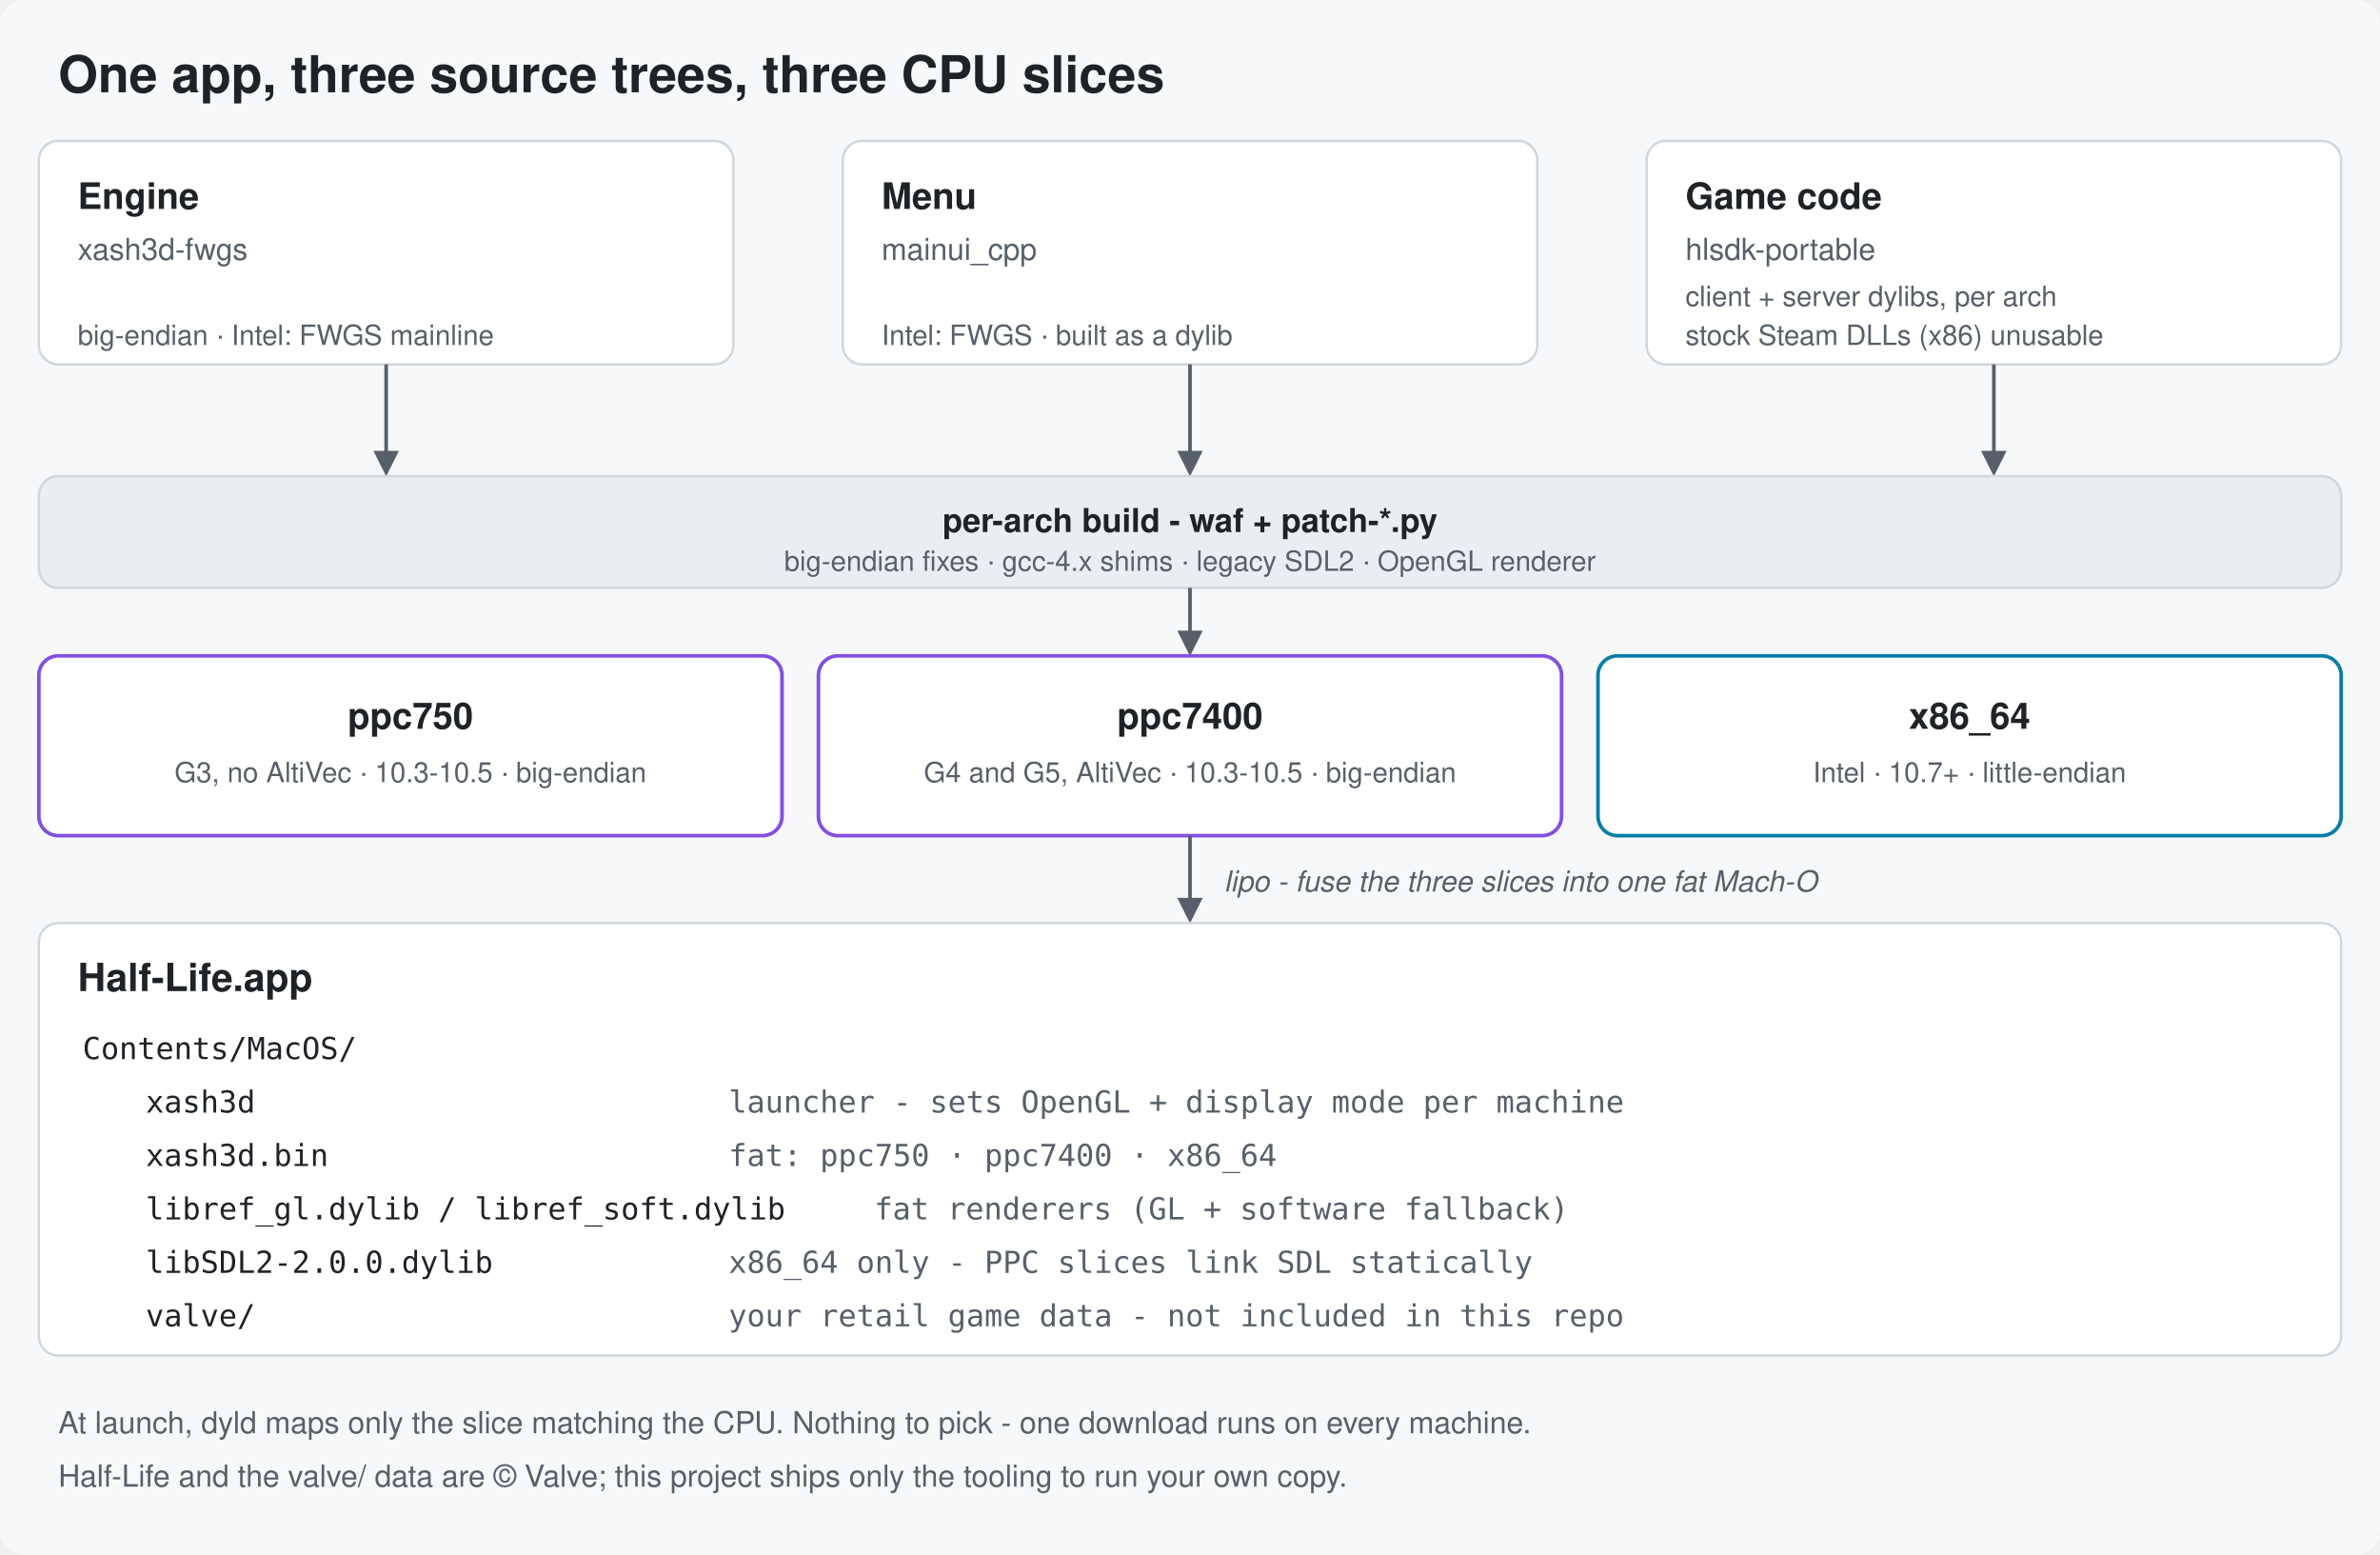
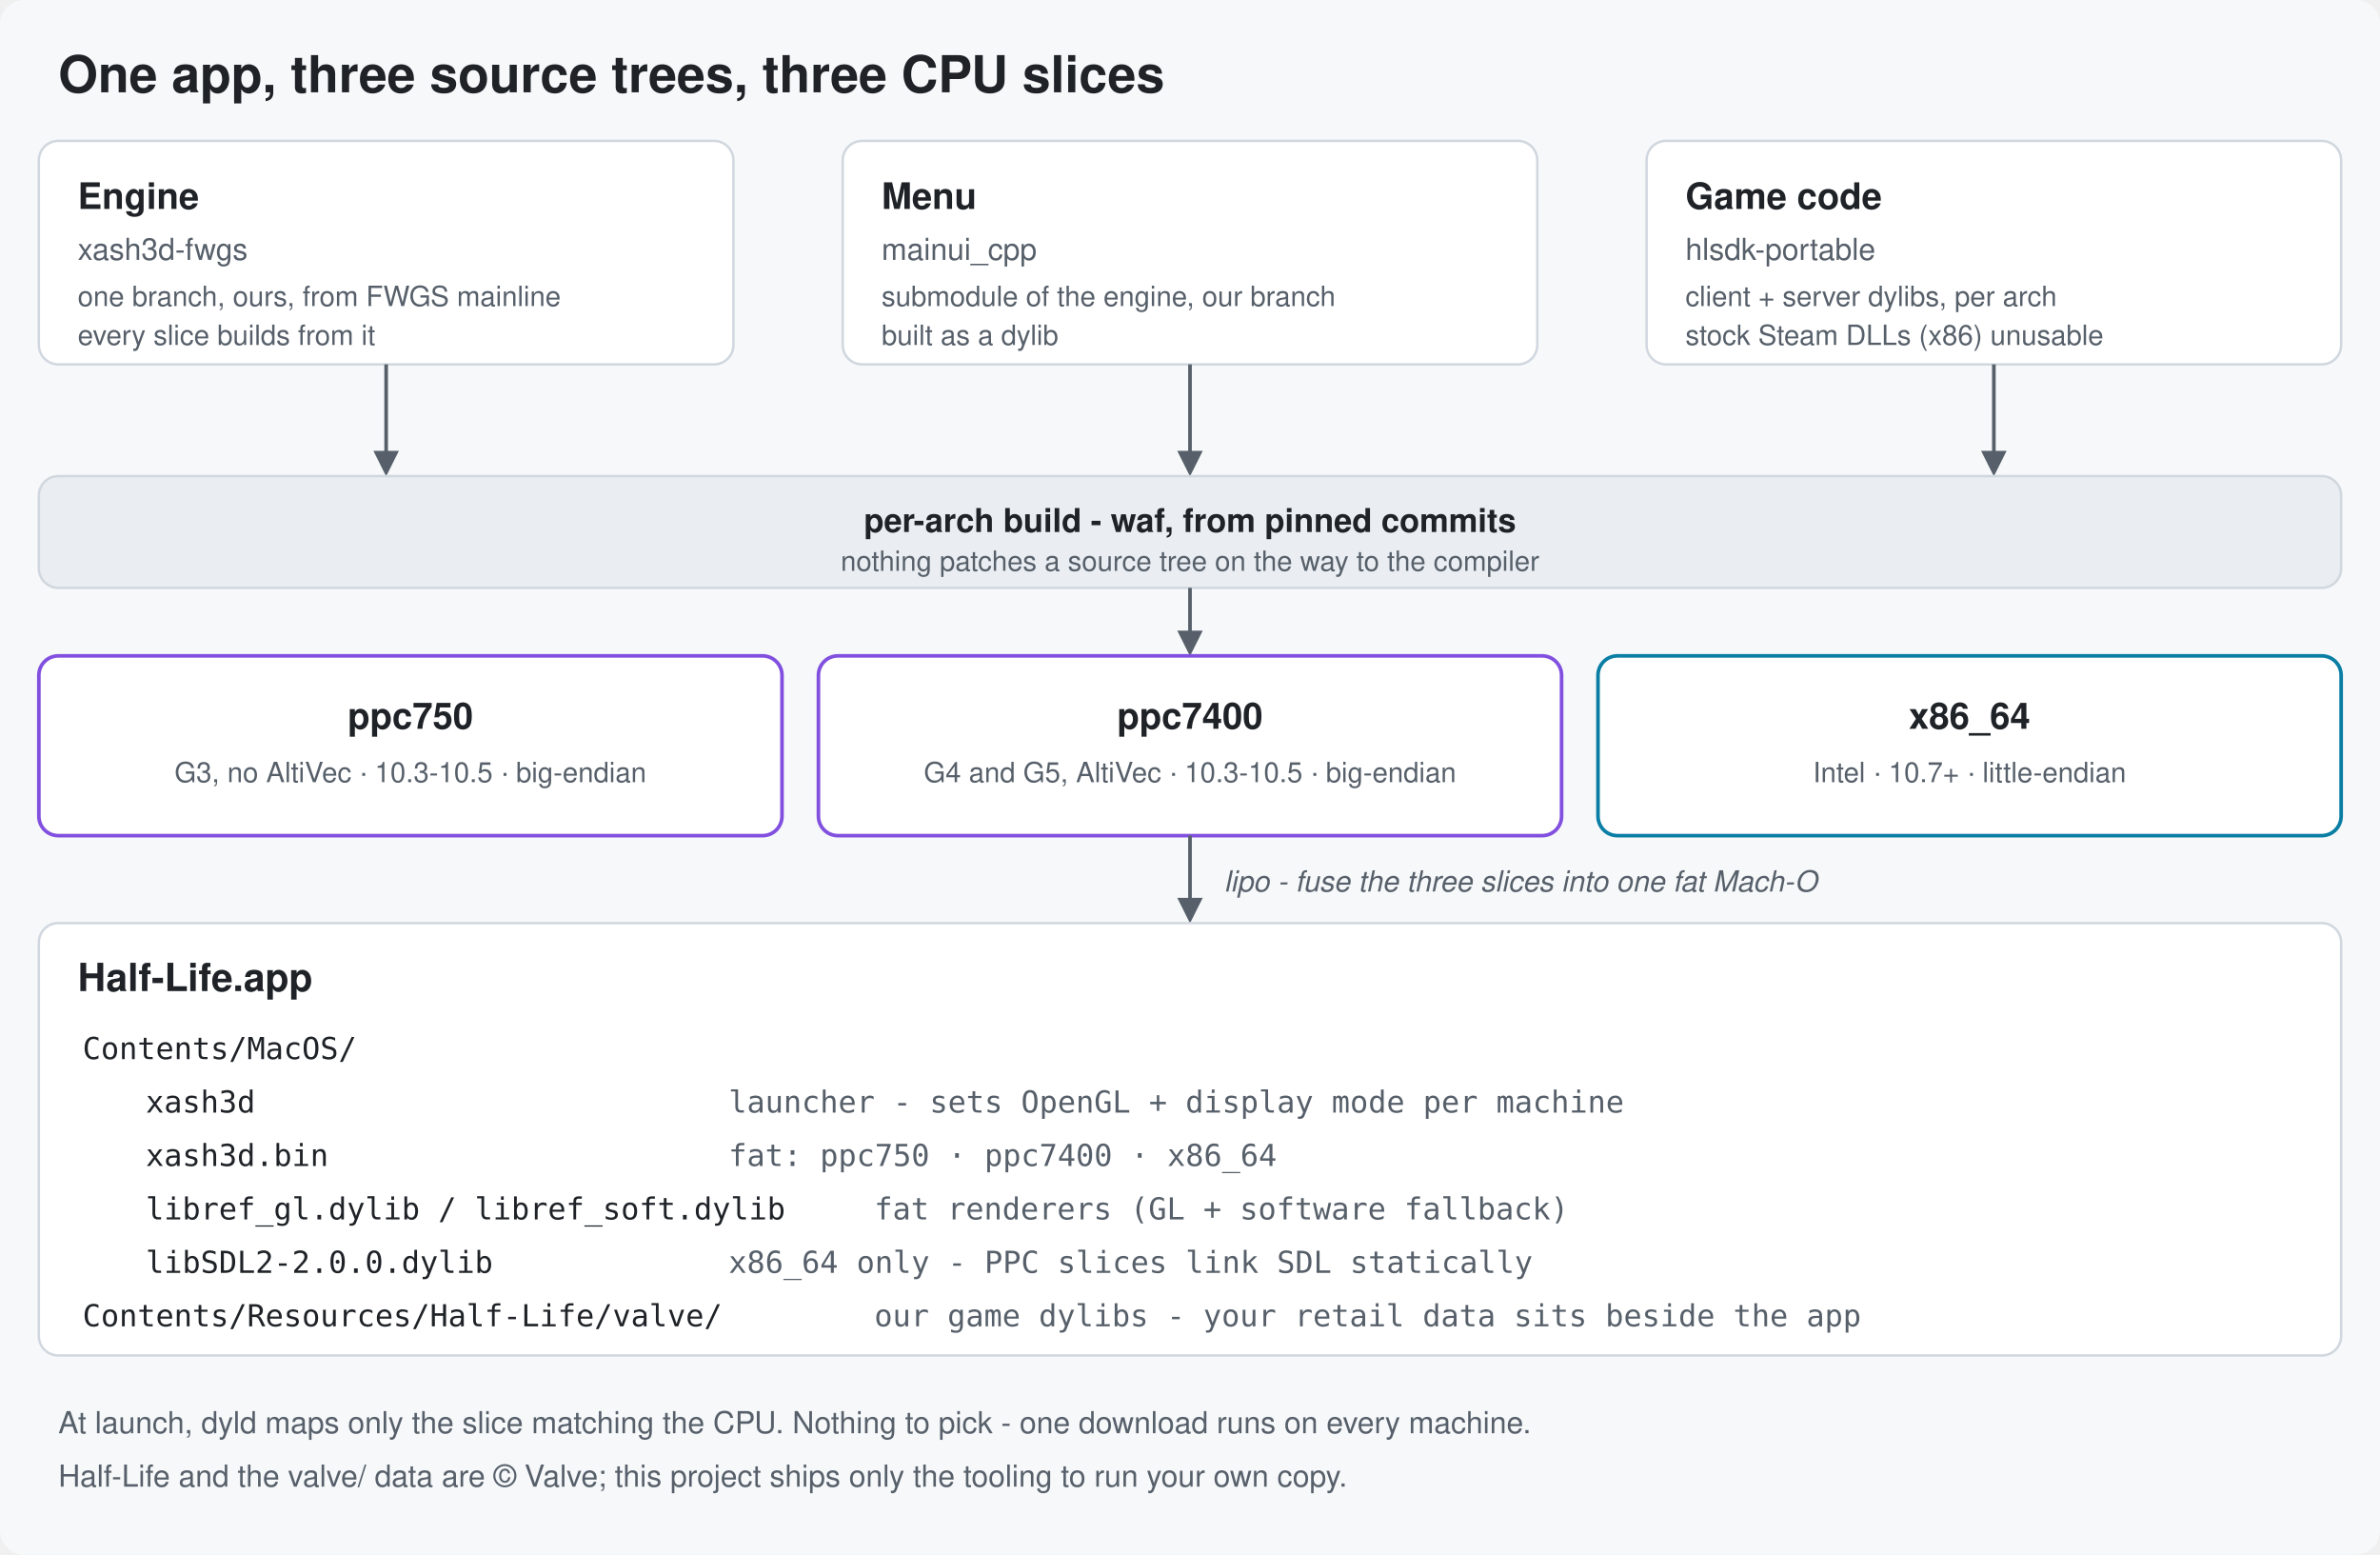
<svg xmlns="http://www.w3.org/2000/svg" viewBox="0 0 980 640" font-family="-apple-system, BlinkMacSystemFont, 'Segoe UI', Helvetica, Arial, sans-serif">
  <defs>
    <marker id="arrow" viewBox="0 0 10 10" refX="8" refY="5" markerWidth="7" markerHeight="7" orient="auto-start-reverse">
      <path d="M0 0 L10 5 L0 10 z" fill="#57606a" />
    </marker>
  </defs>
  <rect x="0" y="0" width="980" height="640" rx="10" fill="#f6f8fa" />
  <text x="24" y="38" font-size="21" font-weight="700" fill="#1f2328">One app, three source trees, three CPU slices</text>
  <g>
    <rect x="16" y="58" width="286" height="92" rx="8" fill="#ffffff" stroke="#d0d7de" />
    <text x="32" y="86" font-size="15" font-weight="700" fill="#1f2328">Engine</text>
    <text x="32" y="107" font-size="12.5" fill="#57606a">xash3d-fwgs</text>
- [removed]
-     <text x="32" y="142" font-size="11.5" fill="#57606a">big-endian · Intel: FWGS mainline</text>
+     <text x="32" y="126" font-size="11.5" fill="#57606a">one branch, ours, from FWGS mainline</text>
+     <text x="32" y="142" font-size="11.5" fill="#57606a">every slice builds from it</text>
    <rect x="347" y="58" width="286" height="92" rx="8" fill="#ffffff" stroke="#d0d7de" />
    <text x="363" y="86" font-size="15" font-weight="700" fill="#1f2328">Menu</text>
    <text x="363" y="107" font-size="12.5" fill="#57606a">mainui_cpp</text>
- [removed]
-     <text x="363" y="142" font-size="11.5" fill="#57606a">Intel: FWGS · built as a dylib</text>
+     <text x="363" y="126" font-size="11.5" fill="#57606a">submodule of the engine, our branch</text>
+     <text x="363" y="142" font-size="11.5" fill="#57606a">built as a dylib</text>
    <rect x="678" y="58" width="286" height="92" rx="8" fill="#ffffff" stroke="#d0d7de" />
    <text x="694" y="86" font-size="15" font-weight="700" fill="#1f2328">Game code</text>
    <text x="694" y="107" font-size="12.5" fill="#57606a">hlsdk-portable</text>
    <text x="694" y="126" font-size="11.5" fill="#57606a">client + server dylibs, per arch</text>
    <text x="694" y="142" font-size="11.5" fill="#57606a">stock Steam DLLs (x86) unusable</text>
  </g>
  <line x1="159" y1="150" x2="159" y2="194" stroke="#57606a" stroke-width="1.5" marker-end="url(#arrow)" />
  <line x1="490" y1="150" x2="490" y2="194" stroke="#57606a" stroke-width="1.5" marker-end="url(#arrow)" />
  <line x1="821" y1="150" x2="821" y2="194" stroke="#57606a" stroke-width="1.5" marker-end="url(#arrow)" />
  <rect x="16" y="196" width="948" height="46" rx="8" fill="#eaeef2" stroke="#d0d7de" />
-   <text x="490" y="219" font-size="13.5" font-weight="700" fill="#1f2328" text-anchor="middle">per-arch build - waf + patch-*.py</text>
-   <text x="490" y="235" font-size="11.5" fill="#57606a" text-anchor="middle">big-endian fixes · gcc-4.x shims · legacy SDL2 · OpenGL renderer</text>
+   <text x="490" y="219" font-size="13.5" font-weight="700" fill="#1f2328" text-anchor="middle">per-arch build - waf, from pinned commits</text>
+   <text x="490" y="235" font-size="11.5" fill="#57606a" text-anchor="middle">nothing patches a source tree on the way to the compiler</text>
  <line x1="490" y1="242" x2="490" y2="268" stroke="#57606a" stroke-width="1.5" marker-end="url(#arrow)" />
  <g font-size="15" font-weight="700">
    <rect x="16" y="270" width="306" height="74" rx="8" fill="#ffffff" stroke="#8250df" stroke-width="1.5" />
    <text x="169" y="300" fill="#1f2328" text-anchor="middle">ppc750</text>
    <text x="169" y="322" font-size="11.5" font-weight="400" fill="#57606a" text-anchor="middle">G3, no AltiVec · 10.3-10.5 · big-endian</text>
    <rect x="337" y="270" width="306" height="74" rx="8" fill="#ffffff" stroke="#8250df" stroke-width="1.5" />
    <text x="490" y="300" fill="#1f2328" text-anchor="middle">ppc7400</text>
    <text x="490" y="322" font-size="11.5" font-weight="400" fill="#57606a" text-anchor="middle">G4 and G5, AltiVec · 10.3-10.5 · big-endian</text>
    <rect x="658" y="270" width="306" height="74" rx="8" fill="#ffffff" stroke="#0a7ea4" stroke-width="1.5" />
    <text x="811" y="300" fill="#1f2328" text-anchor="middle">x86_64</text>
    <text x="811" y="322" font-size="11.5" font-weight="400" fill="#57606a" text-anchor="middle">Intel · 10.7+ · little-endian</text>
  </g>
  <line x1="490" y1="344" x2="490" y2="378" stroke="#57606a" stroke-width="1.5" marker-end="url(#arrow)" />
  <text x="504" y="367" font-size="12" font-style="italic" fill="#57606a">lipo - fuse the three slices into one fat Mach-O</text>
  <rect x="16" y="380" width="948" height="178" rx="8" fill="#ffffff" stroke="#d0d7de" />
  <text x="32" y="408" font-size="16" font-weight="700" fill="#1f2328">Half-Life.app</text>
  <g font-family="ui-monospace, SFMono-Regular, Menlo, Consolas, monospace" font-size="12.5" fill="#1f2328">
    <text x="34" y="436">Contents/MacOS/</text>
    <text x="60" y="458">xash3d</text>
    <text x="300" y="458" fill="#57606a">launcher - sets OpenGL + display mode per machine</text>
    <text x="60" y="480">xash3d.bin</text>
    <text x="300" y="480" fill="#57606a">fat: ppc750 · ppc7400 · x86_64</text>
    <text x="60" y="502">libref_gl.dylib / libref_soft.dylib</text>
    <text x="360" y="502" fill="#57606a">fat renderers (GL + software fallback)</text>
    <text x="60" y="524">libSDL2-2.0.0.dylib</text>
    <text x="300" y="524" fill="#57606a">x86_64 only - PPC slices link SDL statically</text>
-     <text x="60" y="546">valve/</text>
-     <text x="300" y="546" fill="#57606a">your retail game data - not included in this repo</text>
+     <text x="34" y="546">Contents/Resources/Half-Life/valve/</text>
+     <text x="360" y="546" fill="#57606a">our game dylibs - your retail data sits beside the app</text>
  </g>
  <text x="24" y="590" font-size="12.5" fill="#57606a">At launch, dyld maps only the slice matching the CPU. Nothing to pick - one download runs on every machine.</text>
  <text x="24" y="612" font-size="12.5" fill="#57606a">Half-Life and the valve/ data are © Valve; this project ships only the tooling to run your own copy.</text>
</svg>
